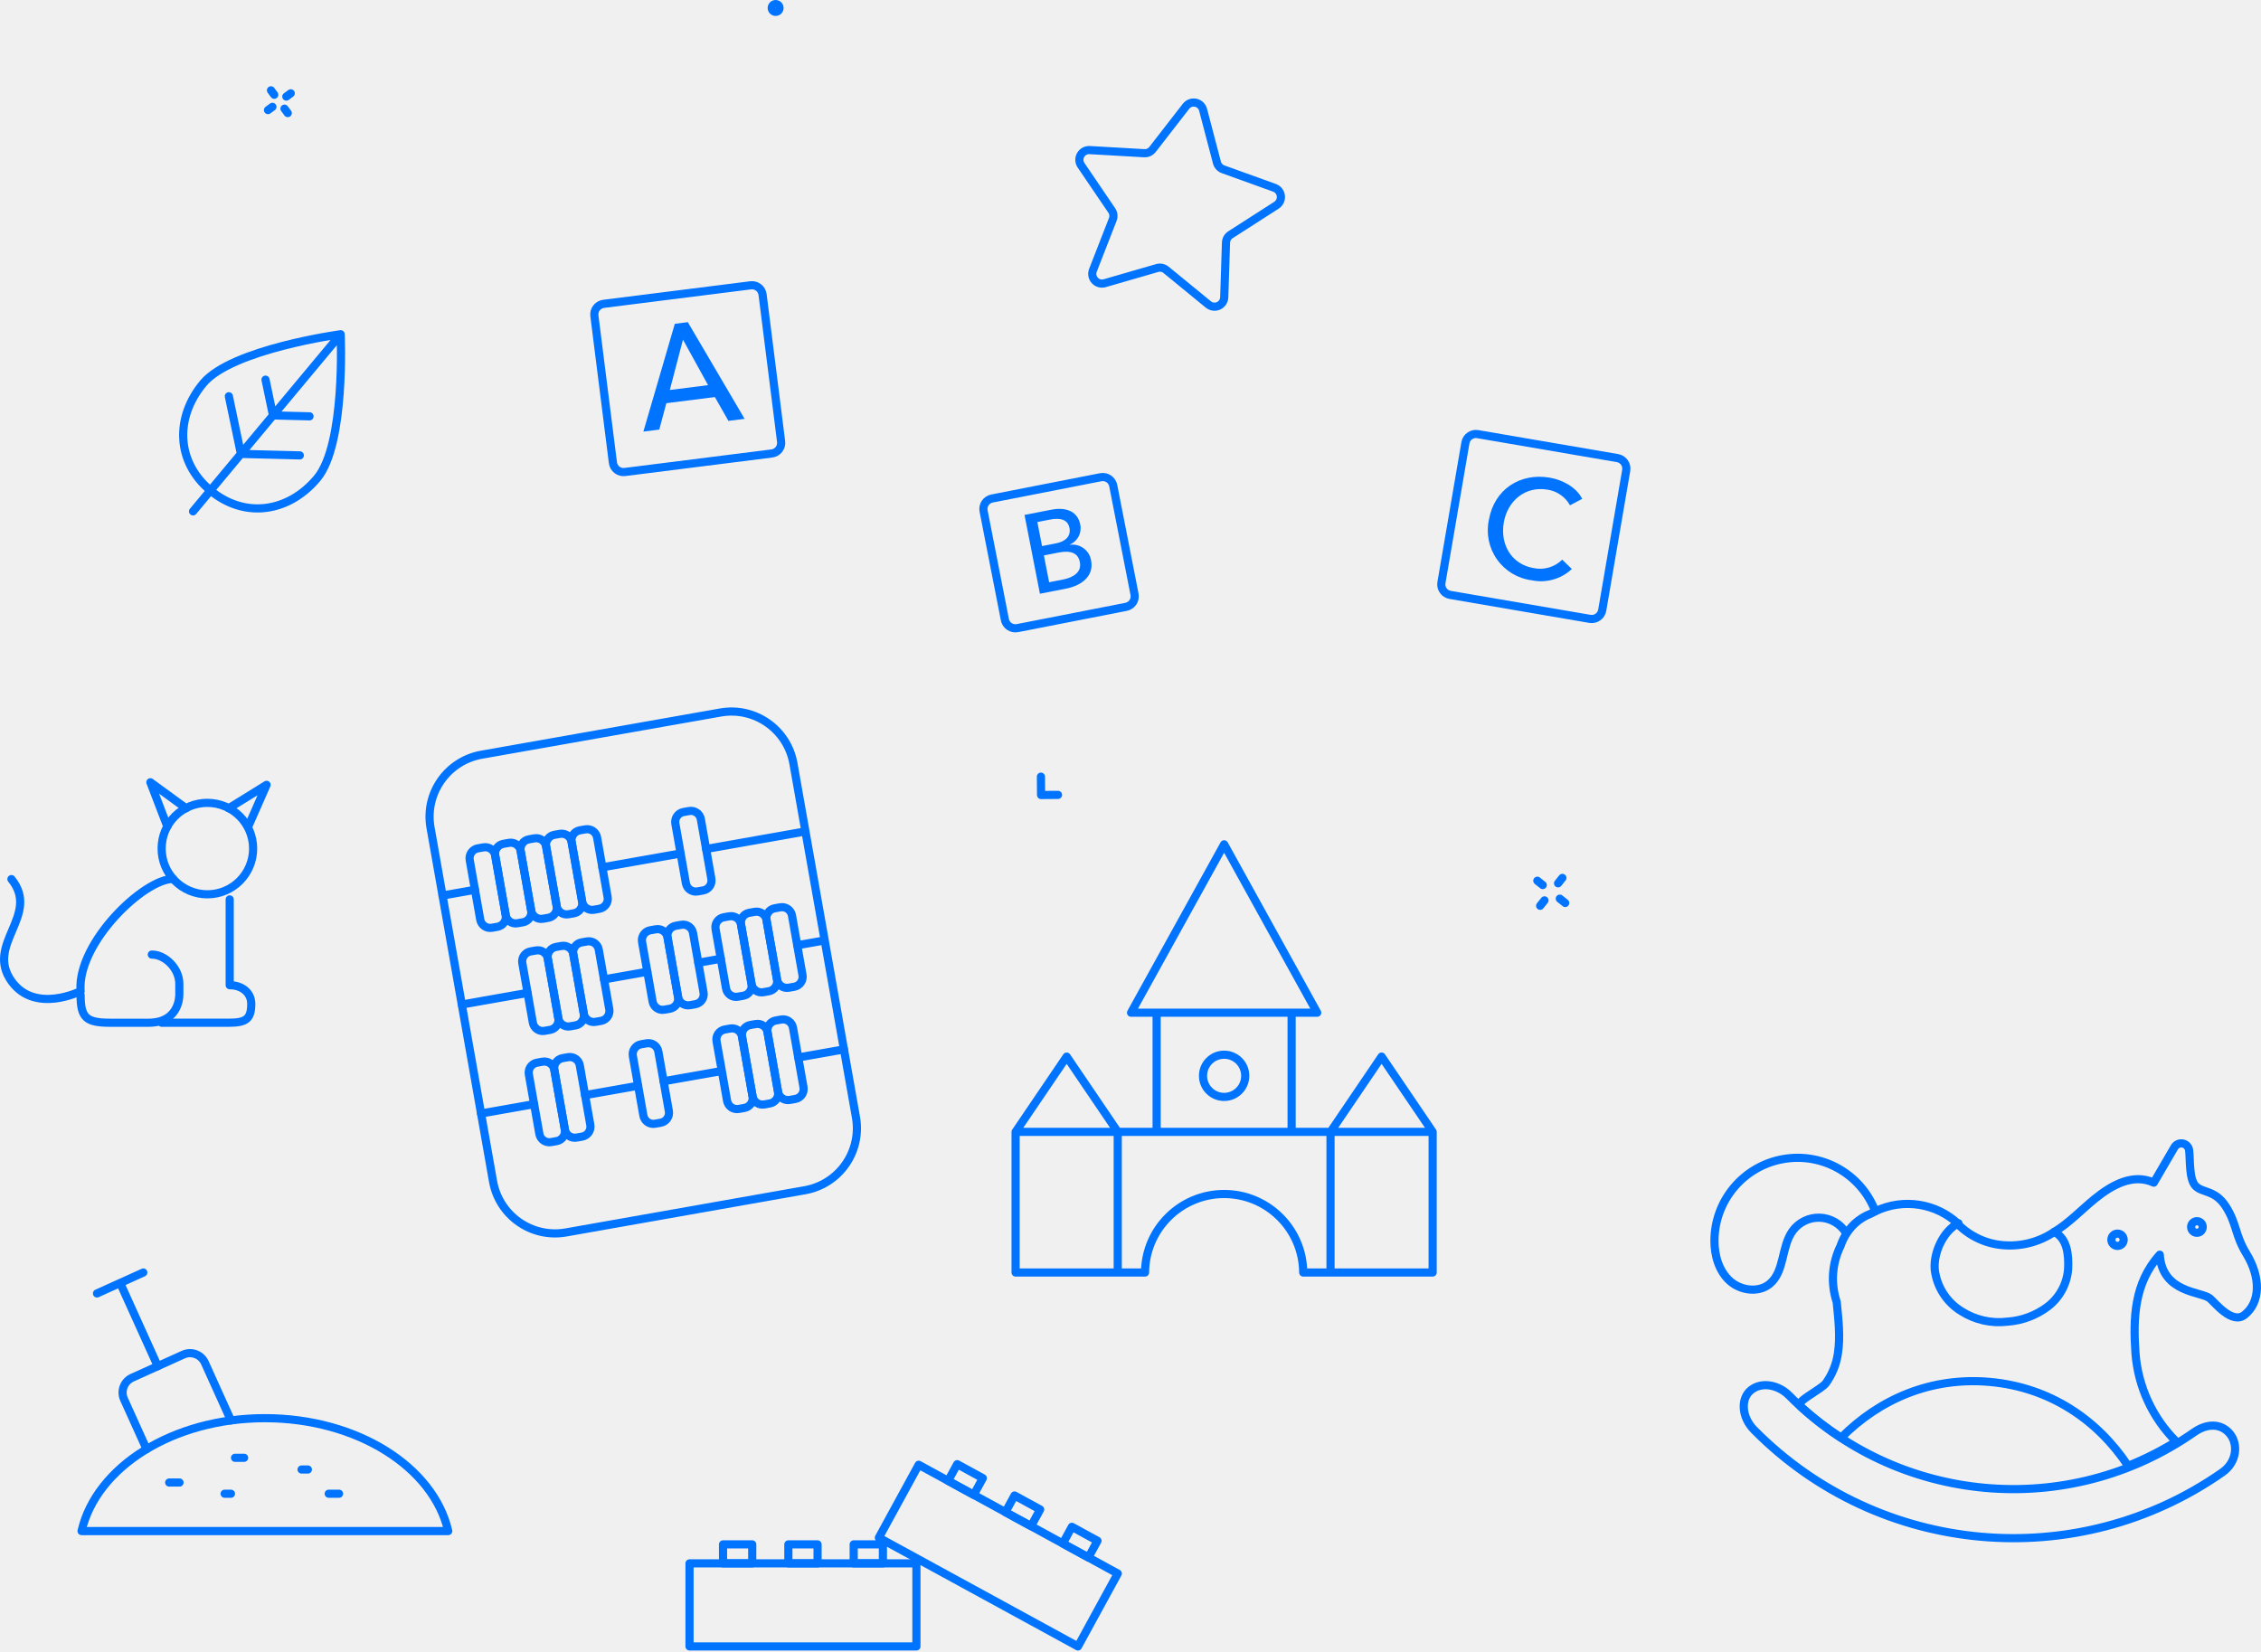
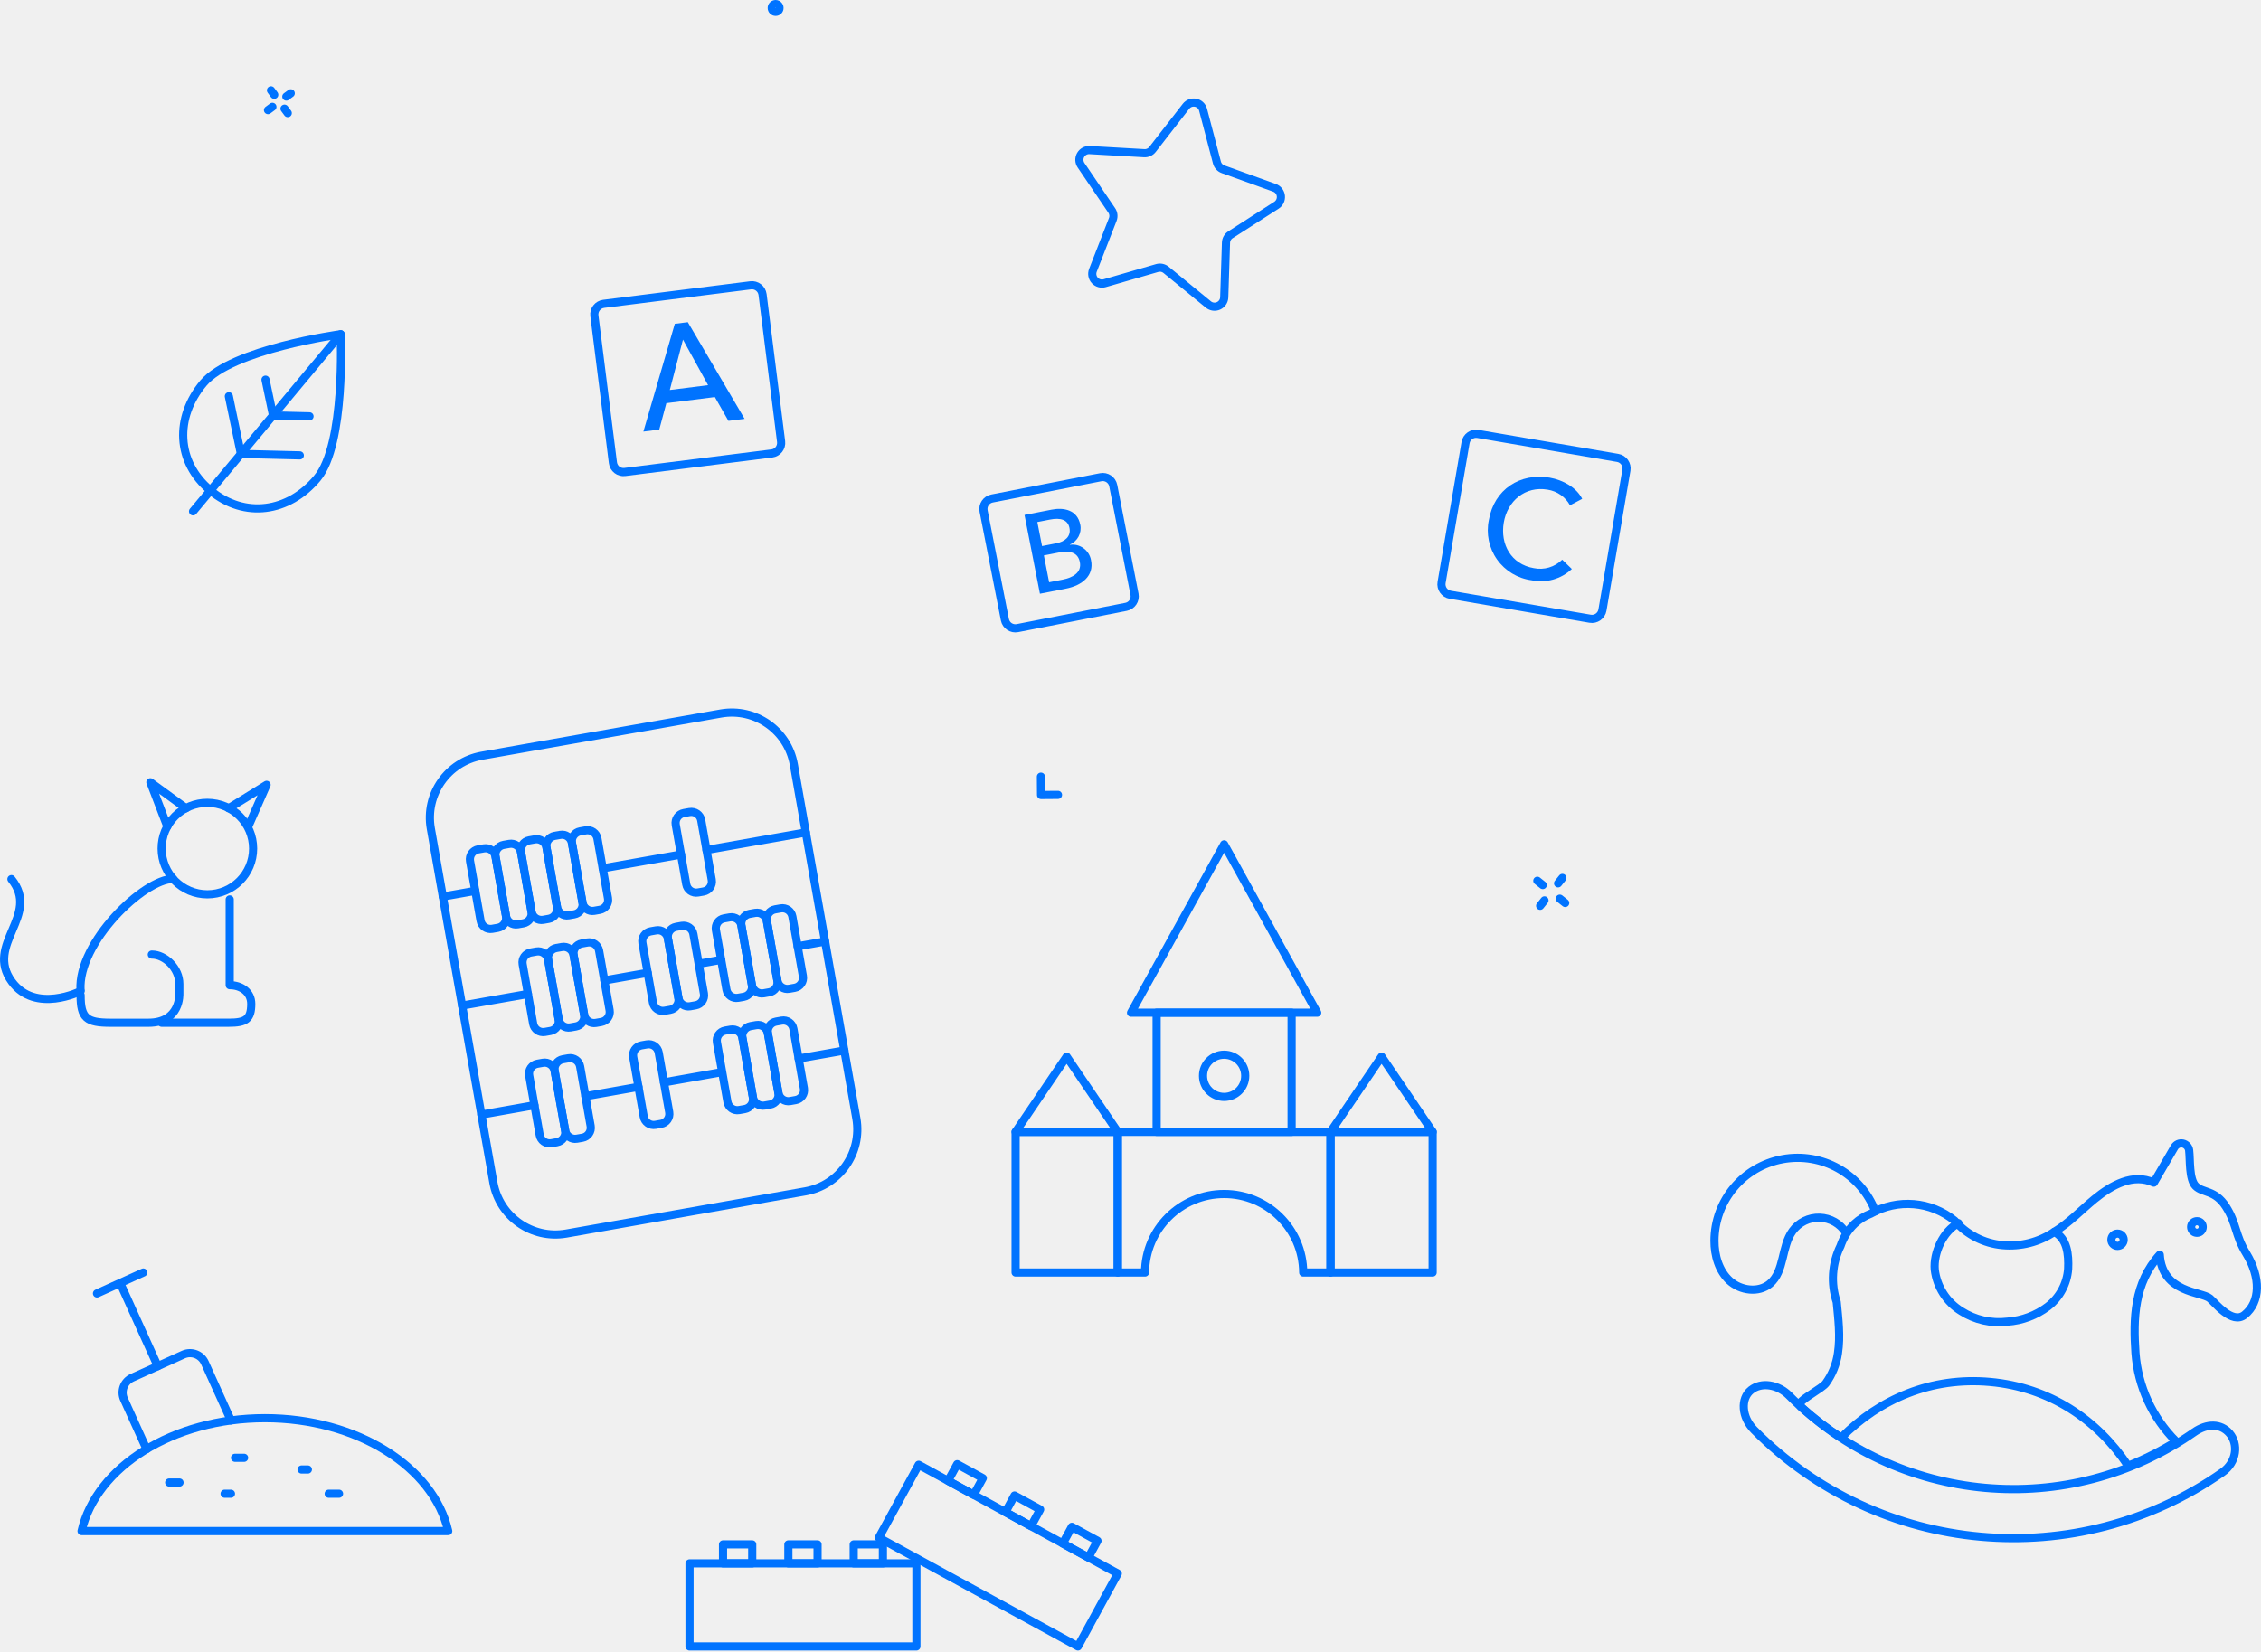
- <svg xmlns="http://www.w3.org/2000/svg" width="554.333" height="405.101">
+ <svg xmlns="http://www.w3.org/2000/svg" width="554.333" height="405.101" viewBox="0 0 554.333 405.101">
  <defs>
-     <style>.a,.f{fill:none}.a{stroke:#0073ff;stroke-linecap:round;stroke-linejoin:round;stroke-width:2px}.c{fill:#0073ff}.e{stroke:none}</style>
+     <style>.a,.d,.f{fill:none;}.a,.b,.d{stroke:#0073ff;stroke-linecap:round;stroke-linejoin:round;stroke-width:2px;}.b{fill:#fff;}.c{fill:#0073ff;}.d{stroke-miterlimit:10;}.e{stroke:none;}</style>
  </defs>
-   <path class="a" d="M66.435 22.15l.799 1.084m2.517 3.413l.799 1.084m-4.848-.733l1.084-.799m3.413-2.517l1.084-.799" />
-   <g transform="translate(188.206)" fill="#fff" stroke="#0073ff" stroke-linecap="round" stroke-linejoin="round" stroke-width="2">
-     <circle class="e" cx="1.957" cy="1.957" r="1.957" />
-     <circle class="f" cx="1.957" cy="1.957" r=".957" />
+   <g transform="translate(-15.002 -825.952)">
+     <g transform="translate(-118.731 -426.344)">
+       <line class="a" x2="0.799" y2="1.084" transform="translate(200.168 1274.446)" />
+       <line class="a" x2="0.799" y2="1.084" transform="translate(203.484 1278.943)" />
+       <line class="a" y1="0.799" x2="1.084" transform="translate(199.435 1278.495)" />
+       <line class="a" y1="0.799" x2="1.084" transform="translate(203.932 1275.179)" />
+     </g>
+     <g class="b" transform="translate(203.208 825.952)">
+       <circle class="e" cx="1.957" cy="1.957" r="1.957" />
+       <circle class="f" cx="1.957" cy="1.957" r="0.957" />
+     </g>
+     <g transform="translate(187.269 -204.807)">
+       <g transform="translate(248.07 1311.131)">
+         <path class="a" d="M372.307,1389.708a89.386,89.386,0,0,1-114.745-10.389c-3.149-3.158-3.385-7.72-.8-9.8h0c2.592-2.089,6.652-1.358,9.318,1.3a77.35,77.35,0,0,0,99.375,9c3.095-2.137,6.478-2.2,8.65.323h0C376.275,1382.656,375.973,1387.164,372.307,1389.708Z" transform="translate(-247.813 -1309.009)" />
+         <path class="a" d="M287.5,1327.659a20.388,20.388,0,0,0-39.431,7.239c-.008,3.6,1.067,7.378,3.726,9.807s7.108,3.039,9.866.723c3.641-3.06,2.767-9.067,5.551-12.924a7.9,7.9,0,0,1,13.085.409" transform="translate(-248.07 -1311.003)" />
+         <path class="a" d="M305.948,1330.007c-3.71,1.918-6.164,7.242-5.8,11.4a13.878,13.878,0,0,0,6.518,10.185,17.116,17.116,0,0,0,11.269,2.57,18.6,18.6,0,0,0,9.959-3.727,12.808,12.808,0,0,0,4.956-9.213c.157-3.592-.221-7.4-3.393-9.088" transform="translate(-246.139 -1310.43)" />
+         <path class="a" d="M278.374,1383.32c9.438-9.512,22.124-14.981,36.512-13.678,14.63,1.324,26.3,9.223,33.84,20.576a77.919,77.919,0,0,0,11.8-5.957,34.213,34.213,0,0,1-9.989-21.69c-.582-8.483-.359-17.156,5.95-24.134.6,9.422,10.206,9,12.278,10.707,1.282,1.06,5.451,6.5,8.527,4.044,3.911-3.122,3.992-9.2.4-15.062-2.739-4.467-2.328-7.327-4.987-11.478s-5.679-3.294-7.417-5.037c-1.657-1.661-1.314-6.477-1.593-8.765a1.947,1.947,0,0,0-3.614-.746l-5.053,8.669c-5.051-2.327-10.247.514-14.549,4.039-3.268,2.678-6.271,5.88-9.84,8.029a19.553,19.553,0,0,1-12.715,3.258,17.655,17.655,0,0,1-11.732-6.007,18.22,18.22,0,0,0-20.548-1.709,12.35,12.35,0,0,0-3.987,2.485,13.572,13.572,0,0,0-3.439,5.442,18.182,18.182,0,0,0-.929,13.736c.4,4.2.934,8.4.3,12.56a16.55,16.55,0,0,1-2.977,7.38c-.938,1.241-5.925,3.842-6.172,4.755a2.009,2.009,0,0,0,.005.936A77.879,77.879,0,0,0,278.374,1383.32Z" transform="translate(-247.316 -1311.131)" />
+         <g class="a" transform="translate(96.308 21.135)">
+           <circle class="e" cx="2.51" cy="2.51" r="2.51" />
+           <circle class="f" cx="2.51" cy="2.51" r="1.51" />
+         </g>
+       </g>
+       <g class="a" transform="translate(363.934 1329.219)">
+         <circle class="e" cx="2.423" cy="2.423" r="2.423" />
+         <circle class="f" cx="2.423" cy="2.423" r="1.423" />
+       </g>
+     </g>
+     <g transform="matrix(0.259, 0.966, -0.966, 0.259, 1577.278, 517.607)">
+       <g transform="translate(200.359 1274.446)">
+         <line class="a" x2="1.008" y2="1.367" />
+         <line class="a" x2="1.008" y2="1.367" transform="translate(4.183 5.671)" />
+       </g>
+       <g transform="translate(199.435 1275.37)">
+         <line class="a" y1="1.008" x2="1.367" transform="translate(0 4.183)" />
+         <line class="a" y1="1.008" x2="1.367" transform="translate(5.671)" />
+       </g>
+     </g>
+     <path class="a" d="M204.972,1163.344l.348,4.482,4.138-.321" transform="matrix(0.998, 0.07, -0.07, 0.998, 147.081, -158.959)" />
+     <g transform="translate(93.269 -274.344)">
+       <g transform="translate(79.472 1179.296)">
+         <path class="c" d="M82.086,1204.671l-3.893.49,7.708-26.433,3.186-.4,13.922,23.707-3.965.5-3.324-5.839-11.895,1.5Zm2.588-9.714,9.381-1.183L87.9,1182.61Z" transform="translate(-78.193 -1178.326)" />
+       </g>
+       <rect class="a" width="41.562" height="41.562" rx="2.617" transform="translate(67.132 1175.132) rotate(-7.185)" />
+     </g>
+     <g transform="translate(-2.588 -262.18) rotate(-7)">
+       <g transform="translate(118.77 1237.597)">
+         <path class="c" d="M120.277,1239.1l6.767-.483c2.968-.211,6.245.781,6.512,4.525a4.344,4.344,0,0,1-3.135,4.517l0,.055a4.633,4.633,0,0,1,4.695,4.461c.27,3.771-2.874,5.808-6.98,6.1l-6.461.461Zm3.337,8.1,3.578-.255c2.106-.15,3.79-1.191,3.637-3.326-.15-2.108-1.9-2.819-4.509-2.633l-3.134.224Zm.643,9.013,3.439-.245c2.329-.166,4.829-1.069,4.639-3.731-.164-2.3-1.872-3.185-4.867-2.971l-3.689.263Z" transform="translate(-120.277 -1238.585)" />
+       </g>
+       <rect class="a" width="32.388" height="32.388" rx="2.617" transform="translate(108.744 1233.325) rotate(-4.081)" />
+     </g>
+     <g transform="translate(203.269 -271.514)">
+       <g transform="translate(176.548 1214.378)">
+         <path class="c" d="M196.291,1236.244a11.074,11.074,0,0,1-9.882,2.762,12.335,12.335,0,0,1-10.456-14.792c1.285-7.48,7.64-11.616,14.916-10.366,3.283.565,6.616,2.461,7.958,5.2l-2.989,1.577a7.585,7.585,0,0,0-5.475-3.832c-5.551-.953-9.854,2.8-10.756,8.047-.924,5.382,1.831,10.246,7.346,11.193a7.693,7.693,0,0,0,6.978-2.078Z" transform="translate(-175.736 -1213.627)" />
+       </g>
+       <rect class="a" width="40" height="40" rx="2.617" transform="matrix(0.986, 0.169, -0.169, 0.986, 171.487, 1203.435)" />
+     </g>
+     <g transform="translate(-310.233 -282.068) rotate(-16)">
+       <path class="a" d="M50.038,1288.906c-9.038,6.142-19.852,4.718-25.994-4.321s-3.485-19.617,5.554-25.759,35.7-2.273,35.7-2.273S59.077,1282.764,50.038,1288.906Z" transform="translate(-0.379)" />
+       <line class="a" x1="46.76" y2="31.775" transform="translate(18.158 1256.553)" />
+       <g transform="translate(33.324 1271.116)">
+         <line class="a" x2="13.778" y2="4.327" transform="translate(0 6.906)" />
+         <line class="a" x2="8.545" y2="2.683" transform="translate(10.162)" />
+       </g>
+       <g transform="translate(33.324 1262.183)">
+         <line class="a" y1="14.403" x2="1.05" transform="translate(0 1.436)" />
+         <line class="a" y1="8.933" x2="0.651" transform="translate(10.162)" />
+       </g>
+     </g>
+     <g transform="translate(1.269 -329.344)">
+       <path class="a" d="M53.364,1363.388a11.214,11.214,0,1,0,11.214-11.215A11.167,11.167,0,0,0,53.364,1363.388Z" />
+       <path class="a" d="M54.758,1357.969,50.6,1347.125l8.748,6.377" />
+       <path class="a" d="M74.6,1357.969l4.493-10.213L69.81,1353.5" />
+       <path class="a" d="M33.5,1398.354s-11.079,5.579-16.868-2.333c-6.713-9.175,7.119-16.243-.1-25.15" />
+       <path class="a" d="M70.051,1375.849v21.038c2.88,0,5.284,1.728,5.284,4.578,0,3.786-1.364,4.629-5.556,4.629H53.364" />
+       <path class="a" d="M56.185,1370.825c-7.192,0-23.373,15.558-22.709,27.253" />
+       <path class="a" d="M50.952,1389.374c3.247,0,6.749,3.36,6.749,7.2v2.362s.412,7.161-7.6,7.161H40.879c-5.952,0-7.383-1.132-7.383-6.774" />
+     </g>
+     <g transform="matrix(0.985, -0.174, 0.174, 0.985, -340.168, -100.002)">
+       <line class="a" x2="8.079" transform="translate(257.285 1208.713)" />
+       <line class="a" x2="19.487" transform="translate(297.077 1208.713)" />
+       <rect class="a" width="6.343" height="19.778" rx="2.472" transform="translate(271.706 1198.824)" />
+       <rect class="a" width="6.343" height="19.778" rx="2.472" transform="translate(265.363 1198.824)" />
+       <rect class="a" width="6.343" height="19.778" rx="2.472" transform="translate(278.049 1198.824)" />
+       <rect class="a" width="6.343" height="19.778" rx="2.472" transform="translate(290.735 1198.824)" />
+       <rect class="a" width="6.343" height="19.778" rx="2.472" transform="translate(316.564 1198.824)" />
+       <rect class="a" width="6.343" height="19.778" rx="2.472" transform="translate(284.392 1198.824)" />
+       <line class="a" x2="16.381" transform="translate(257.285 1235.853)" />
+       <line class="a" x2="10.786" transform="translate(292.694 1235.853)" />
+       <line class="a" x2="5.606" transform="translate(316.166 1235.853)" />
+       <rect class="a" width="6.343" height="19.778" rx="2.472" transform="translate(286.351 1225.964)" />
+       <rect class="a" width="6.343" height="19.778" rx="2.472" transform="translate(273.666 1225.964)" />
+       <rect class="a" width="6.343" height="19.778" rx="2.472" transform="translate(303.48 1225.964)" />
+       <rect class="a" width="6.343" height="19.778" rx="2.472" transform="translate(309.823 1225.964)" />
+       <rect class="a" width="6.343" height="19.778" rx="2.472" transform="translate(280.009 1225.964)" />
+       <rect class="a" width="6.343" height="19.778" rx="2.472" transform="translate(321.772 1225.964)" />
+       <rect class="a" width="6.343" height="19.778" rx="2.472" transform="translate(334.458 1225.964)" />
+       <rect class="a" width="6.343" height="19.778" rx="2.472" transform="translate(328.115 1225.964)" />
+       <line class="a" x2="13.21" transform="translate(257.285 1262.993)" />
+       <line class="a" x2="13.21" transform="translate(283.18 1262.993)" />
+       <line class="a" x2="14.323" transform="translate(302.732 1262.993)" />
+       <line class="a" x2="11.38" transform="translate(336.256 1262.993)" />
+       <rect class="a" width="6.343" height="19.778" rx="2.472" transform="translate(276.837 1253.105)" />
+       <rect class="a" width="6.343" height="19.778" rx="2.472" transform="translate(270.494 1253.105)" />
+       <rect class="a" width="6.343" height="19.778" rx="2.472" transform="translate(317.228 1253.105)" />
+       <rect class="a" width="6.343" height="19.778" rx="2.472" transform="translate(296.39 1253.105)" />
+       <rect class="a" width="6.343" height="19.778" rx="2.472" transform="translate(329.913 1253.105)" />
+       <rect class="a" width="6.343" height="19.778" rx="2.472" transform="translate(323.571 1253.105)" />
+       <path class="a" d="M332.243,1295.335H272.678a15.438,15.438,0,0,1-15.393-15.393v-88.178a15.438,15.438,0,0,1,15.393-15.393h59.565a15.438,15.438,0,0,1,15.393,15.393v88.178A15.438,15.438,0,0,1,332.243,1295.335Z" transform="translate(0 0)" />
+       <line class="a" x2="6.836" transform="translate(340.8 1235.853)" />
+       <line class="a" x2="24.729" transform="translate(322.907 1208.713)" />
+     </g>
+     <g transform="translate(109.169 -259.73)">
+       <g transform="translate(74.885 1464.399)">
+         <rect class="a" width="55.627" height="20.371" transform="translate(55.627 25.026) rotate(180)" />
+         <g transform="translate(8.215)">
+           <rect class="a" width="7.159" height="4.656" transform="translate(39.197 4.656) rotate(180)" />
+           <rect class="a" width="7.159" height="4.656" transform="translate(23.178 4.656) rotate(180)" />
+           <rect class="a" width="7.159" height="4.656" transform="translate(7.159 4.656) rotate(180)" />
+         </g>
+       </g>
+       <g transform="translate(121.302 1444.73)">
+         <rect class="a" width="55.627" height="20.371" transform="translate(48.816 44.695) rotate(-151.348)" />
+         <g transform="translate(16.977)">
+           <rect class="a" width="7.159" height="4.656" transform="translate(34.397 22.88) rotate(-151.348)" />
+           <rect class="a" width="7.159" height="4.656" transform="translate(20.34 15.199) rotate(-151.348)" />
+           <rect class="a" width="7.159" height="4.656" transform="translate(6.283 7.519) rotate(-151.348)" />
+         </g>
+       </g>
+     </g>
+     <path class="d" d="M51.948,23.1,43.637,33.624a2.378,2.378,0,0,0-.406,2.182l3.957,12.816a2.38,2.38,0,0,1-3.105,2.933L31.511,46.9a2.4,2.4,0,0,0-2.2.284L18.35,54.9a2.385,2.385,0,0,1-3.755-2.04l.538-13.394a2.375,2.375,0,0,0-.954-2L3.454,29.434a2.383,2.383,0,0,1,.781-4.2L17.143,21.6a2.4,2.4,0,0,0,1.613-1.522L23.079,7.383a2.382,2.382,0,0,1,4.231-.558l7.438,11.152A2.389,2.389,0,0,0,36.7,19.033l13.4.193A2.4,2.4,0,0,1,51.948,23.1Z" transform="translate(286.363 837.519) rotate(19)" />
+     <g transform="translate(158.299 -260.283)">
+       <g transform="translate(105.701 1293.283)">
+         <path class="a" d="M184.805,1369.135v34.49h-6.693a19.391,19.391,0,0,0-38.781,0h-6.693v-34.49Z" transform="translate(-107.598 -1298.624)" />
+         <rect class="a" width="25.04" height="34.489" transform="translate(77.207 70.511)" />
+         <rect class="a" width="29.223" height="33.095" transform="translate(34.576 70.511) rotate(-90)" />
+         <path class="a" d="M213.8,1367.737h-25.04l12.52-18.457Z" transform="translate(-111.55 -1297.226)" />
+         <rect class="a" width="25.04" height="34.489" transform="translate(0 70.511)" />
+         <path class="a" d="M130.741,1367.737H105.7l12.52-18.457Z" transform="translate(-105.701 -1297.226)" />
+         <path class="a" d="M181.79,1334.571H136.148l22.821-41.288Z" transform="translate(-107.845 -1293.283)" />
+         <circle class="a" cx="5.175" cy="5.175" r="5.175" transform="translate(45.948 51.59)" />
+       </g>
+     </g>
+     <g transform="translate(-388.844 -259.586)">
+       <line class="a" x2="9.175" y2="20.303" transform="translate(433.345 1400.247)" />
+       <line class="a" y1="5.132" x2="11.357" transform="translate(427.624 1397.586)" />
+       <path class="a" d="M513.741,1460.99c-3.606-15.709-22.351-27.684-44.948-27.684s-41.343,11.975-44.949,27.684Z" />
+       <line class="a" x2="2.536" transform="translate(445.324 1449.086)" />
+       <line class="a" x2="2.536" transform="translate(484.434 1451.831)" />
+       <line class="a" x1="2.231" transform="translate(461.466 1443.022)" />
+       <line class="a" x2="1.551" transform="translate(458.917 1451.831)" />
+       <line class="a" x2="1.551" transform="translate(477.779 1445.895)" />
+       <path class="a" d="M439.783,1440.9l-5.526-12.228a4,4,0,0,1,2-5.292l12.53-5.662a4,4,0,0,1,5.292,2l6.391,14.142" />
+     </g>
  </g>
-   <path class="a" d="M544.831 361.071a89.386 89.386 0 01-114.745-10.389c-3.149-3.158-3.385-7.72-.8-9.8 2.592-2.089 6.652-1.358 9.318 1.3a77.35 77.35 0 0099.375 9c3.095-2.137 6.478-2.2 8.65.323 2.17 2.514 1.868 7.022-1.798 9.566zm-85.064-64.043a20.388 20.388 0 00-39.431 7.239c-.008 3.6 1.067 7.378 3.726 9.807s7.108 3.039 9.866.723c3.641-3.06 2.767-9.067 5.551-12.924a7.9 7.9 0 0113.085.409m27.582-2.333c-3.71 1.918-6.164 7.242-5.8 11.4a13.878 13.878 0 006.518 10.185 17.116 17.116 0 0011.269 2.57 18.6 18.6 0 009.959-3.727 12.808 12.808 0 004.956-9.213c.157-3.592-.221-7.4-3.393-9.088" />
-   <path class="a" d="M451.395 352.561c9.438-9.512 22.124-14.981 36.512-13.678 14.63 1.324 26.3 9.223 33.84 20.576a77.919 77.919 0 0011.8-5.957 34.213 34.213 0 01-9.989-21.69c-.582-8.483-.359-17.156 5.95-24.134.6 9.422 10.206 9 12.278 10.707 1.282 1.06 5.451 6.5 8.527 4.044 3.911-3.122 3.992-9.2.4-15.062-2.739-4.467-2.328-7.327-4.987-11.478s-5.679-3.294-7.417-5.037c-1.657-1.661-1.314-6.477-1.593-8.765a1.947 1.947 0 00-3.614-.746l-5.053 8.669c-5.051-2.327-10.247.514-14.549 4.039-3.268 2.678-6.271 5.88-9.84 8.029a19.553 19.553 0 01-12.715 3.258 17.655 17.655 0 01-11.732-6.007 18.22 18.22 0 00-20.548-1.709 12.35 12.35 0 00-3.987 2.485 13.572 13.572 0 00-3.439 5.442 18.182 18.182 0 00-.929 13.736c.4 4.2.934 8.4.3 12.56a16.55 16.55 0 01-2.977 7.38c-.938 1.241-5.925 3.842-6.172 4.755a2.009 2.009 0 00.005.936 77.879 77.879 0 009.929 7.647z" />
-   <g class="a" transform="translate(516.645 301.507)">
-     <circle class="e" cx="2.51" cy="2.51" r="2.51" />
-     <circle class="f" cx="2.51" cy="2.51" r="1.51" />
-   </g>
-   <g class="a" transform="translate(536.201 298.46)">
-     <circle class="e" cx="2.423" cy="2.423" r="2.423" />
-     <circle class="f" cx="2.423" cy="2.423" r="1.423" />
-   </g>
-   <path class="a" d="M383.054 215.283l-1.06 1.328m-3.334 4.182l-1.06 1.328m-.692-6.146l1.328 1.059m4.181 3.336l1.328 1.059m-128.538-30.975l.034 4.498 4.152-.031" />
-   <g transform="translate(78.267 -1100.296)">
-     <path class="c" d="M83.365 1205.641l-3.893.49 7.708-26.433 3.186-.4 13.922 23.707-3.965.5-3.324-5.839-11.895 1.5zm2.588-9.714l9.381-1.183-6.155-11.164z" />
-     <rect class="a" width="41.562" height="41.562" rx="2.617" transform="rotate(-7.185 9392.209 52.933)" />
-   </g>
-   <g transform="rotate(-7 -8904.195 -400.269)">
-     <path class="c" d="M118.77 1238.112l6.767-.483c2.968-.211 6.245.781 6.512 4.525a4.344 4.344 0 01-3.135 4.517v.055a4.633 4.633 0 014.695 4.461c.27 3.771-2.874 5.808-6.98 6.1l-6.461.461zm3.337 8.1l3.578-.255c2.106-.15 3.79-1.191 3.637-3.326-.15-2.108-1.9-2.819-4.509-2.633l-3.134.224zm.643 9.013l3.439-.245c2.329-.166 4.829-1.069 4.639-3.731-.164-2.3-1.872-3.185-4.867-2.971l-3.689.263z" />
-     <rect class="a" width="32.388" height="32.388" rx="2.617" transform="rotate(-4.081 17362.493 -909.419)" />
-   </g>
-   <g transform="translate(188.267 -1097.466)">
-     <path class="c" d="M197.103 1236.995a11.074 11.074 0 01-9.882 2.762 12.335 12.335 0 01-10.456-14.792c1.285-7.48 7.64-11.616 14.916-10.366 3.283.565 6.616 2.461 7.958 5.2l-2.989 1.577a7.585 7.585 0 00-5.475-3.832c-5.551-.953-9.854 2.8-10.756 8.047-.924 5.382 1.831 10.246 7.346 11.193a7.693 7.693 0 006.978-2.078z" />
-     <rect class="a" width="40" height="40" rx="2.617" transform="rotate(9.73 -6984.032 1608.914)" />
-   </g>
-   <path class="a" d="M77.77 117.268c-6.994 8.395-17.782 10.007-26.177 3.011s-8.757-17.896-1.761-26.292 33.69-12.025 33.69-12.025 1.245 26.91-5.751 35.306zm5.751-35.306l-36.19 43.433m11.738-14.087l14.437.362m-6.573-9.801l8.954.223m-16.818 9.216l-2.961-14.134m10.825 4.695l-1.836-8.767m-25.466 114.99a11.214 11.214 0 1011.214-11.215 11.167 11.167 0 00-11.214 11.215z" />
-   <path class="a" d="M41.025 202.673l-4.158-10.844 8.748 6.377m15.252 4.467l4.493-10.213-9.283 5.744m-36.31 44.854s-11.079 5.579-16.868-2.333c-6.713-9.175 7.119-16.243-.1-25.15m53.519 4.978v21.038c2.88 0 5.284 1.728 5.284 4.578 0 3.786-1.364 4.629-5.556 4.629H39.631m2.821-35.269c-7.192 0-23.373 15.558-22.709 27.253" />
-   <path class="a" d="M37.219 234.078c3.247 0 6.749 3.36 6.749 7.2v2.362s.412 7.161-7.6 7.161h-9.222c-5.952 0-7.383-1.132-7.383-6.774" />
-   <g transform="rotate(-10.02 -5458.547 1562.785)">
-     <path class="a" d="M257.285 1208.713h8.079m31.713 0h19.487" />
-     <rect class="a" width="6.343" height="19.778" rx="2.472" transform="translate(271.706 1198.824)" />
-     <rect class="a" width="6.343" height="19.778" rx="2.472" transform="translate(265.363 1198.824)" />
-     <rect class="a" width="6.343" height="19.778" rx="2.472" transform="translate(278.049 1198.824)" />
-     <rect class="a" width="6.343" height="19.778" rx="2.472" transform="translate(290.735 1198.824)" />
-     <rect class="a" width="6.343" height="19.778" rx="2.472" transform="translate(316.564 1198.824)" />
-     <rect class="a" width="6.343" height="19.778" rx="2.472" transform="translate(284.392 1198.824)" />
-     <path class="a" d="M257.285 1235.853h16.381m19.028 0h10.786m12.686 0h5.606" />
-     <rect class="a" width="6.343" height="19.778" rx="2.472" transform="translate(286.351 1225.964)" />
-     <rect class="a" width="6.343" height="19.778" rx="2.472" transform="translate(273.666 1225.964)" />
-     <rect class="a" width="6.343" height="19.778" rx="2.472" transform="translate(303.48 1225.964)" />
-     <rect class="a" width="6.343" height="19.778" rx="2.472" transform="translate(309.823 1225.964)" />
-     <rect class="a" width="6.343" height="19.778" rx="2.472" transform="translate(280.009 1225.964)" />
-     <rect class="a" width="6.343" height="19.778" rx="2.472" transform="translate(321.772 1225.964)" />
-     <rect class="a" width="6.343" height="19.778" rx="2.472" transform="translate(334.458 1225.964)" />
-     <rect class="a" width="6.343" height="19.778" rx="2.472" transform="translate(328.115 1225.964)" />
-     <path class="a" d="M257.285 1262.993h13.21m12.685 0h13.21m6.342 0h14.323m19.201 0h11.38" />
-     <rect class="a" width="6.343" height="19.778" rx="2.472" transform="translate(276.837 1253.105)" />
-     <rect class="a" width="6.343" height="19.778" rx="2.472" transform="translate(270.494 1253.105)" />
-     <rect class="a" width="6.343" height="19.778" rx="2.472" transform="translate(317.228 1253.105)" />
-     <rect class="a" width="6.343" height="19.778" rx="2.472" transform="translate(296.39 1253.105)" />
-     <rect class="a" width="6.343" height="19.778" rx="2.472" transform="translate(329.913 1253.105)" />
-     <rect class="a" width="6.343" height="19.778" rx="2.472" transform="translate(323.571 1253.105)" />
-     <path class="a" d="M332.243 1295.335h-59.565a15.438 15.438 0 01-15.393-15.393v-88.178a15.438 15.438 0 0115.393-15.393h59.565a15.438 15.438 0 0115.393 15.393v88.178a15.438 15.438 0 01-15.393 15.393zm8.557-59.482h6.836m-24.729-27.14h24.729" />
-   </g>
-   <path class="a" d="M224.679 403.743h-55.627v-20.371h55.627z" />
-   <path class="a" d="M216.464 383.373h-7.159v-4.656h7.159zm-16.019 0h-7.159v-4.656h7.159zm-16.019 0h-7.159v-4.656h7.159zm79.859 20.37L215.47 377.07l9.767-17.876 48.816 26.672z" />
-   <path class="a" d="M266.843 381.928l-6.282-3.433 2.232-4.086 6.282 3.433zm-14.057-7.681l-6.282-3.433 2.232-4.086 6.282 3.433zm-14.057-7.68l-6.282-3.433 2.232-4.086 6.282 3.433z" />
-   <path d="M312.958 50.321l-11.284 7.245a2.378 2.378 0 00-1.095 1.93l-.43 13.407a2.38 2.38 0 01-3.891 1.762l-10.372-8.494a2.4 2.4 0 00-2.173-.448l-12.875 3.727a2.385 2.385 0 01-2.887-3.151l4.87-12.49a2.375 2.375 0 00-.251-2.201l-7.526-11.086a2.383 2.383 0 012.106-3.717l13.388.766a2.4 2.4 0 002.02-.914l8.221-10.595a2.382 2.382 0 014.182.85l3.402 12.965a2.389 2.389 0 001.502 1.634l12.607 4.546a2.4 2.4 0 01.486 4.264z" stroke-miterlimit="10" stroke="#0073ff" stroke-linecap="round" stroke-linejoin="round" stroke-width="2" fill="none" />
-   <g transform="translate(248.998 207.048)">
-     <path class="a" d="M77.207 70.511v34.49h-6.693a19.391 19.391 0 00-38.781 0H25.04v-34.49zm0 0h25.04V105h-25.04zm-42.631 0V41.288h33.095v29.223zm67.674 0H77.21l12.52-18.457zM0 70.511h25.04V105H0zm25.04 0H-.001l12.52-18.457zm48.905-29.223H28.303L51.124 0z" />
-     <circle class="a" cx="5.175" cy="5.175" r="5.175" transform="translate(45.948 51.59)" />
-   </g>
-   <path class="a" d="M29.499 314.709l9.175 20.303M23.778 317.18l11.357-5.132m74.76 63.404c-3.606-15.709-22.351-27.684-44.948-27.684s-41.343 11.975-44.949 27.684zm-68.417-11.904h2.536m36.574 2.745h2.536m-23.273-8.809H57.62m-2.549 8.809h1.551m17.311-5.936h1.551" />
-   <path class="a" d="M35.937 355.362l-5.526-12.228a4 4 0 012-5.292l12.53-5.662a4 4 0 015.292 2l6.391 14.142" />
</svg>
